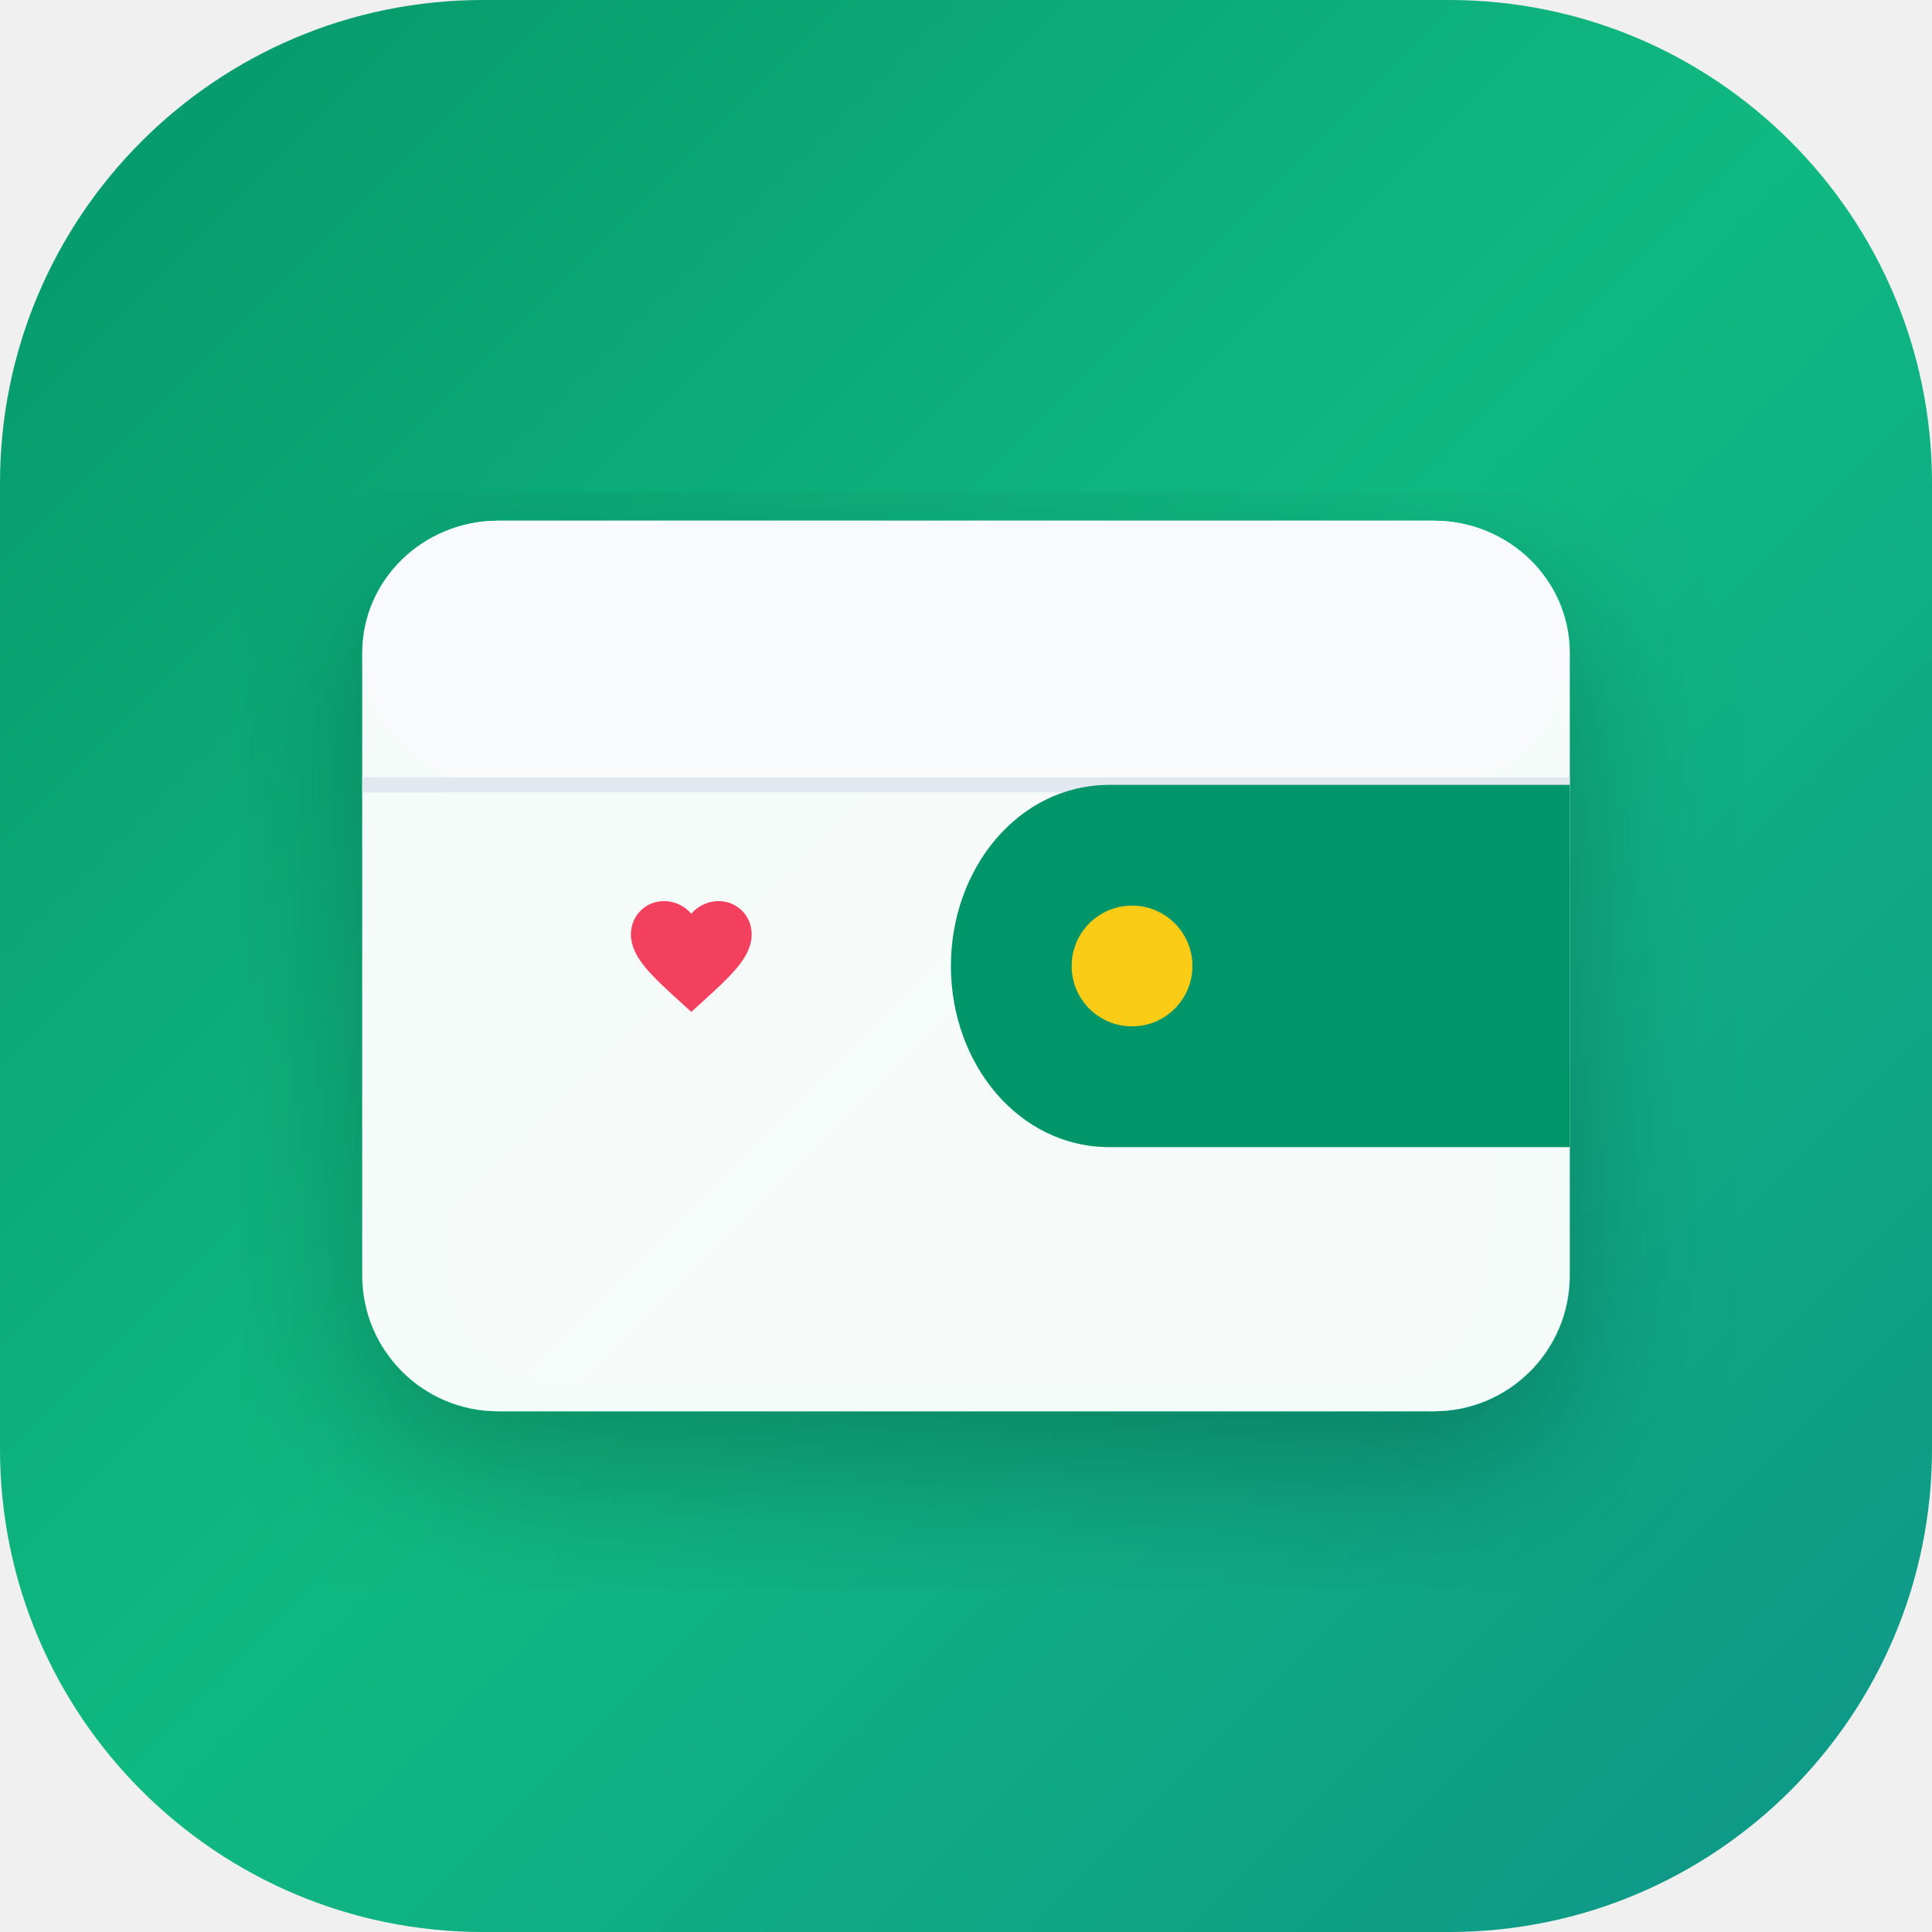
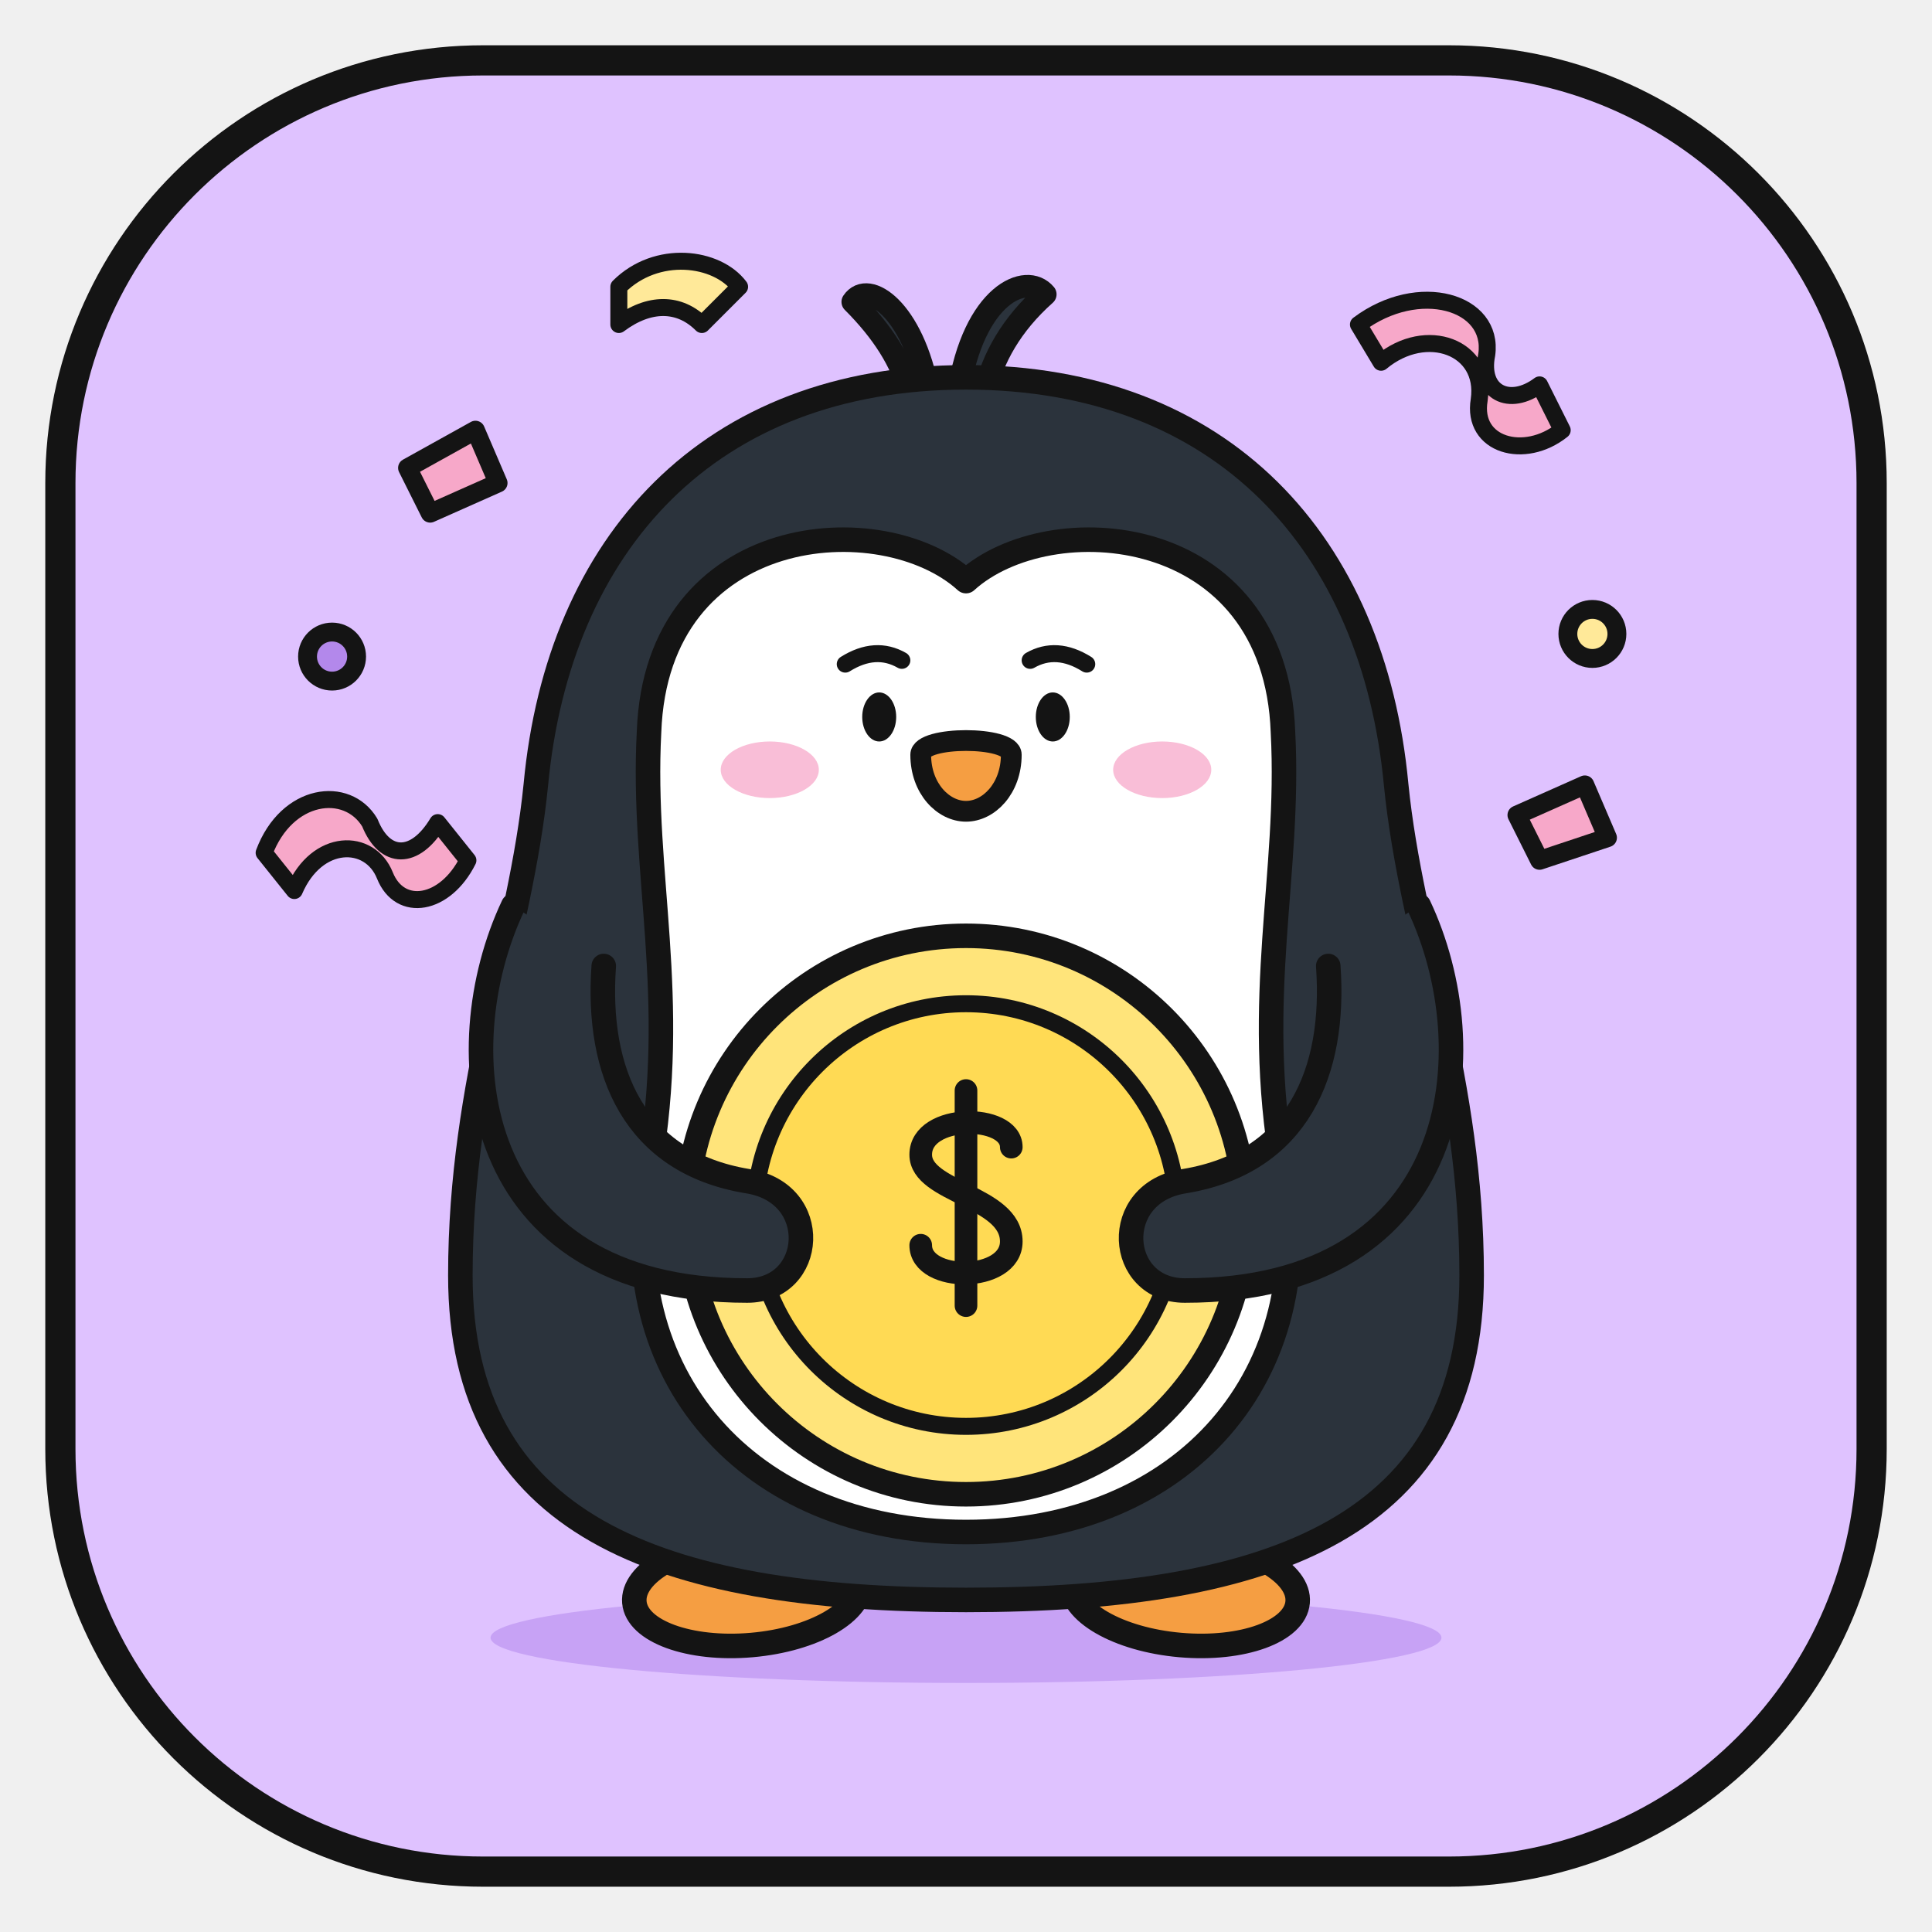
<svg xmlns="http://www.w3.org/2000/svg" viewBox="0 0 512 512" width="512" height="512">
-   <defs>
-     <linearGradient id="bgGrad" x1="0%" y1="0%" x2="100%" y2="100%">
-       <stop offset="0%" stop-color="#059669" />
-       <stop offset="50%" stop-color="#10b981" />
-       <stop offset="100%" stop-color="#0d9488" />
-     </linearGradient>
-     <filter id="shadow" x="-10%" y="-10%" width="130%" height="130%">
-       <feDropShadow dx="0" dy="16" stdDeviation="20" flood-opacity="0.25" />
-     </filter>
-   </defs>
-   <rect width="512" height="512" rx="128" fill="url(#bgGrad)" />
-   <g transform="translate(64, 64)" filter="url(#shadow)">
-     <rect x="32" y="74" width="320" height="236" rx="36" fill="#ffffff" fill-opacity="0.95" />
-     <rect x="32" y="74" width="320" height="70" rx="36" fill="#f8fafc" />
-     <line x1="32" y1="144" x2="352" y2="144" stroke="#e2e8f0" stroke-width="4" />
-     <path d="M 230 144 H 352 V 240 H 230 C 206 240 188 218 188 192 C 188 166 206 144 230 144 Z" fill="#059669" />
-     <circle cx="236" cy="192" r="16" fill="#facc15" />
-     <g transform="translate(100, 170) scale(1.6)">
-       <path d="M12 21.35l-1.45-1.32C5.4 15.36 2 12.28 2 8.5 2 5.42 4.42 3 7.5 3c1.74 0 3.41.81 4.5 2.09C13.09 3.81 14.76 3 16.5 3 19.58 3 22 5.42 22 8.5c0 3.78-3.4 6.86-8.55 11.54L12 21.35z" fill="#f43f5e" />
-     </g>
+   <rect x="16" y="16" width="480" height="480" rx="112" fill="#dfc2ff" stroke="#141414" stroke-width="8" />
+   <path d="M 108 124 L 126 114 L 132 128 L 114 136 Z" fill="#f7a8c9" stroke="#141414" stroke-width="5" stroke-linecap="round" stroke-linejoin="round" />
+   <circle cx="88" cy="174" r="6.5" fill="#b388eb" stroke="#141414" stroke-width="5" />
+   <path d="M 78 236 C 84 222, 98 222, 102 232 C 106 242, 118 240, 124 228 L 116 218 C 110 228, 102 228, 98 218 C 92 208, 76 210, 70 226 Z" fill="#f7a8c9" stroke="#141414" stroke-width="4.5" stroke-linecap="round" stroke-linejoin="round" />
+   <path d="M 164 76 C 174 66, 190 68, 196 76 L 186 86 C 180 80, 172 80, 164 86 Z" fill="#ffe999" stroke="#141414" stroke-width="4.5" stroke-linecap="round" stroke-linejoin="round" />
+   <path d="M 366 96 C 378 86, 394 92, 392 106 C 390 118, 404 122, 414 114 L 408 102 C 400 108, 392 104, 394 94 C 396 80, 376 74, 360 86 Z" fill="#f7a8c9" stroke="#141414" stroke-width="4.5" stroke-linecap="round" stroke-linejoin="round" />
+   <circle cx="422" cy="168" r="6.5" fill="#ffe999" stroke="#141414" stroke-width="5" />
+   <path d="M 402 216 L 420 208 L 426 222 L 408 228 Z" fill="#f7a8c9" stroke="#141414" stroke-width="5" stroke-linecap="round" stroke-linejoin="round" />
+   <ellipse cx="256" cy="434" rx="126" ry="12" fill="#c7a2f5" />
+   <ellipse cx="198" cy="422" rx="30" ry="14" fill="#f59e42" stroke="#141414" stroke-width="6.5" transform="rotate(-5 198 422)" />
+   <ellipse cx="314" cy="422" rx="30" ry="14" fill="#f59e42" stroke="#141414" stroke-width="6.5" transform="rotate(5 314 422)" />
+   <path d="M 246 104 C 242 82, 230 74, 226 80 C 234 88, 239 96, 241 104 Z" fill="#2b333c" stroke="#141414" stroke-width="6" stroke-linecap="round" stroke-linejoin="round" />
+   <path d="M 254 104 C 258 78, 272 72, 277 78 C 268 86, 263 95, 261 104 Z" fill="#2b333c" stroke="#141414" stroke-width="6" stroke-linecap="round" stroke-linejoin="round" />
+   <path d="M 256 100            C 188 100, 148 144, 142 208            C 138 248, 122 286, 122 338            C 122 404, 174 424, 256 424            C 338 424, 390 404, 390 338            C 390 286, 374 248, 370 208            C 364 144, 324 100, 256 100 Z" fill="#2b333c" stroke="#141414" stroke-width="6.5" stroke-linecap="round" stroke-linejoin="round" />
+   <path d="M 256 154            C 234 134, 174 138, 172 194            C 170 232, 180 264, 172 310            C 162 364, 198 406, 256 406            C 314 406, 350 364, 340 310            C 332 264, 342 232, 340 194            C 338 138, 278 134, 256 154 Z" fill="#ffffff" stroke="#141414" stroke-width="6.5" stroke-linecap="round" stroke-linejoin="round" />
+   <path d="M 224 176 Q 232 171 239 175" fill="none" stroke="#141414" stroke-width="4.5" stroke-linecap="round" />
+   <path d="M 273 175 Q 280 171 288 176" fill="none" stroke="#141414" stroke-width="4.5" stroke-linecap="round" />
+   <ellipse cx="233" cy="190" rx="4.5" ry="6.5" fill="#141414" />
+   <ellipse cx="279" cy="190" rx="4.5" ry="6.5" fill="#141414" />
+   <ellipse cx="204" cy="204" rx="13" ry="7.5" fill="#f7a8c9" opacity="0.75" />
+   <ellipse cx="308" cy="204" rx="13" ry="7.5" fill="#f7a8c9" opacity="0.75" />
+   <path d="M 244 200 C 244 195, 268 195, 268 200 C 268 209, 262 215, 256 215 C 250 215, 244 209, 244 200 Z" fill="#f59e42" stroke="#141414" stroke-width="5.5" stroke-linecap="round" stroke-linejoin="round" />
+   <g>
+     <circle cx="256" cy="322" r="74" fill="#ffe47a" stroke="#141414" stroke-width="6.5" />
+     <circle cx="256" cy="322" r="56" fill="#ffda54" stroke="#141414" stroke-width="4.5" />
+     <path d="M 268 304 C 268 295, 244 295, 244 306 C 244 316, 268 317, 268 329 C 268 340, 244 340, 244 330" fill="none" stroke="#141414" stroke-width="6" stroke-linecap="round" stroke-linejoin="round" />
+     <line x1="256" y1="289" x2="256" y2="346" stroke="#141414" stroke-width="6" stroke-linecap="round" />
  </g>
+   <path d="M 136 240            C 118 278, 124 342, 198 342            C 216 342, 218 316, 198 313            C 168 308, 158 284, 160 256            Z" fill="#2b333c" stroke="none" />
+   <path d="M 136 240            C 118 278, 124 342, 198 342            C 216 342, 218 316, 198 313            C 168 308, 158 284, 160 256" fill="none" stroke="#141414" stroke-width="6.5" stroke-linecap="round" stroke-linejoin="round" />
+   <path d="M 376 240            C 394 278, 388 342, 314 342            C 296 342, 294 316, 314 313            C 344 308, 354 284, 352 256            Z" fill="#2b333c" stroke="none" />
+   <path d="M 376 240            C 394 278, 388 342, 314 342            C 296 342, 294 316, 314 313            C 344 308, 354 284, 352 256" fill="none" stroke="#141414" stroke-width="6.5" stroke-linecap="round" stroke-linejoin="round" />
</svg>
